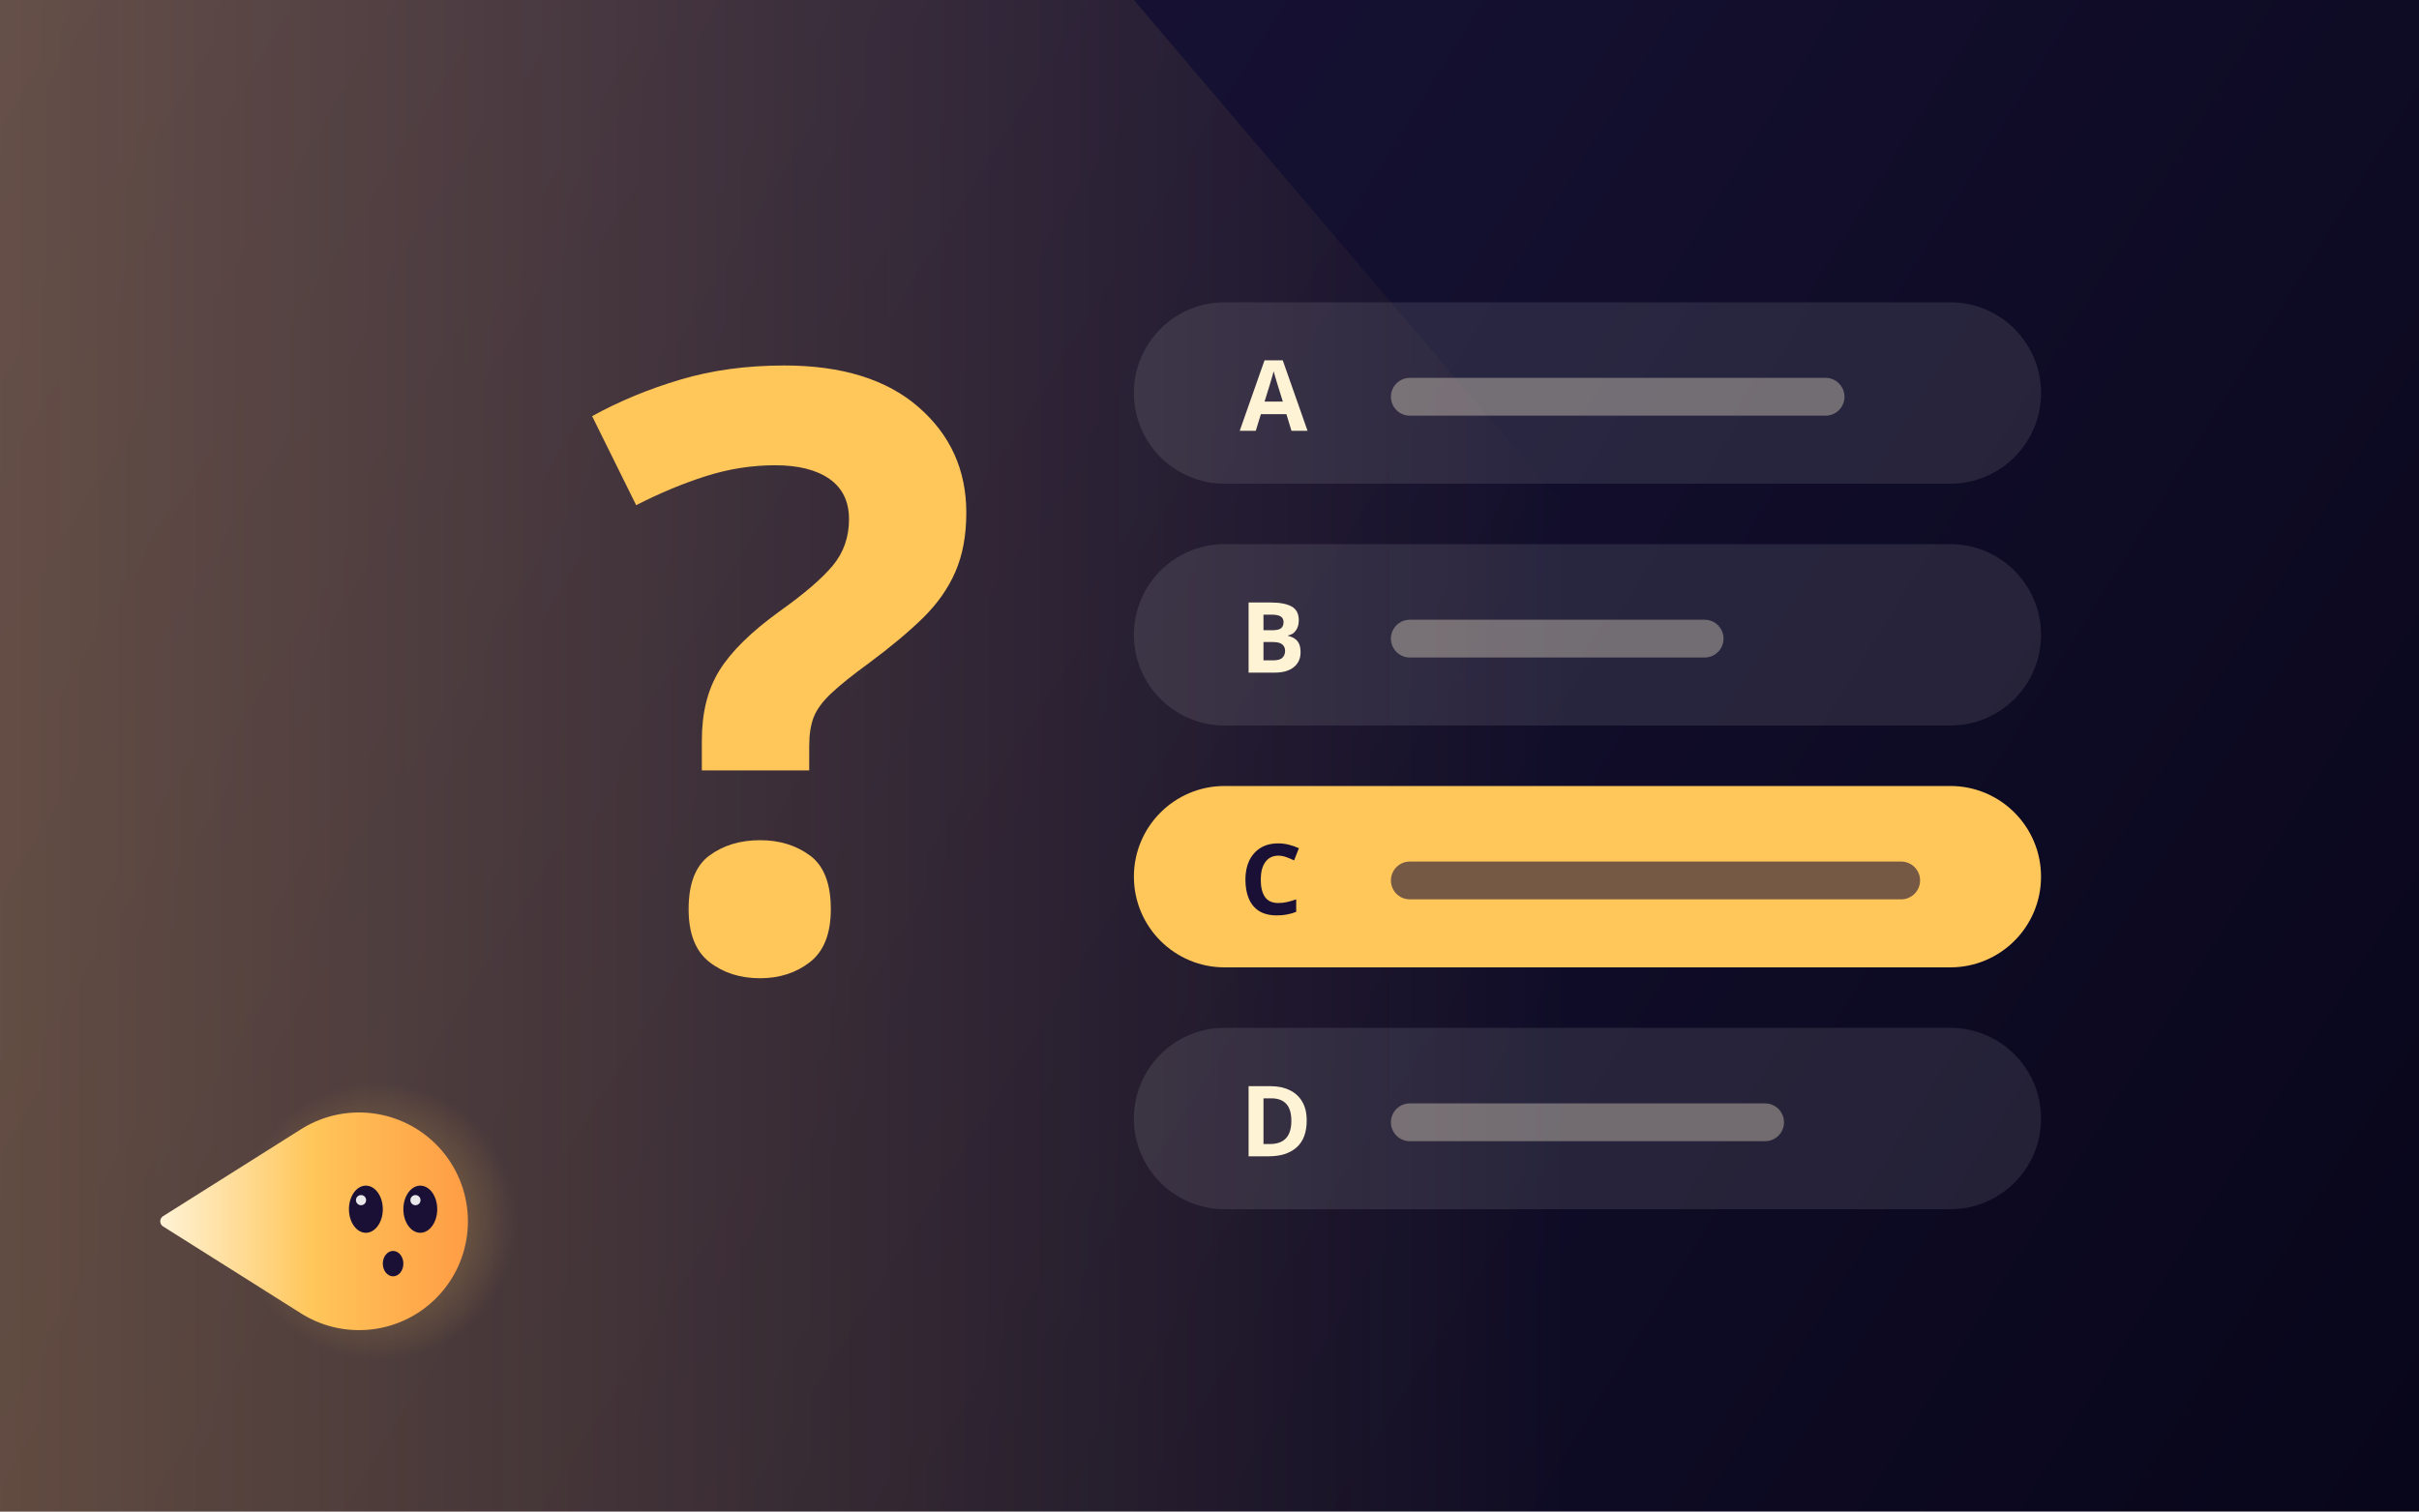
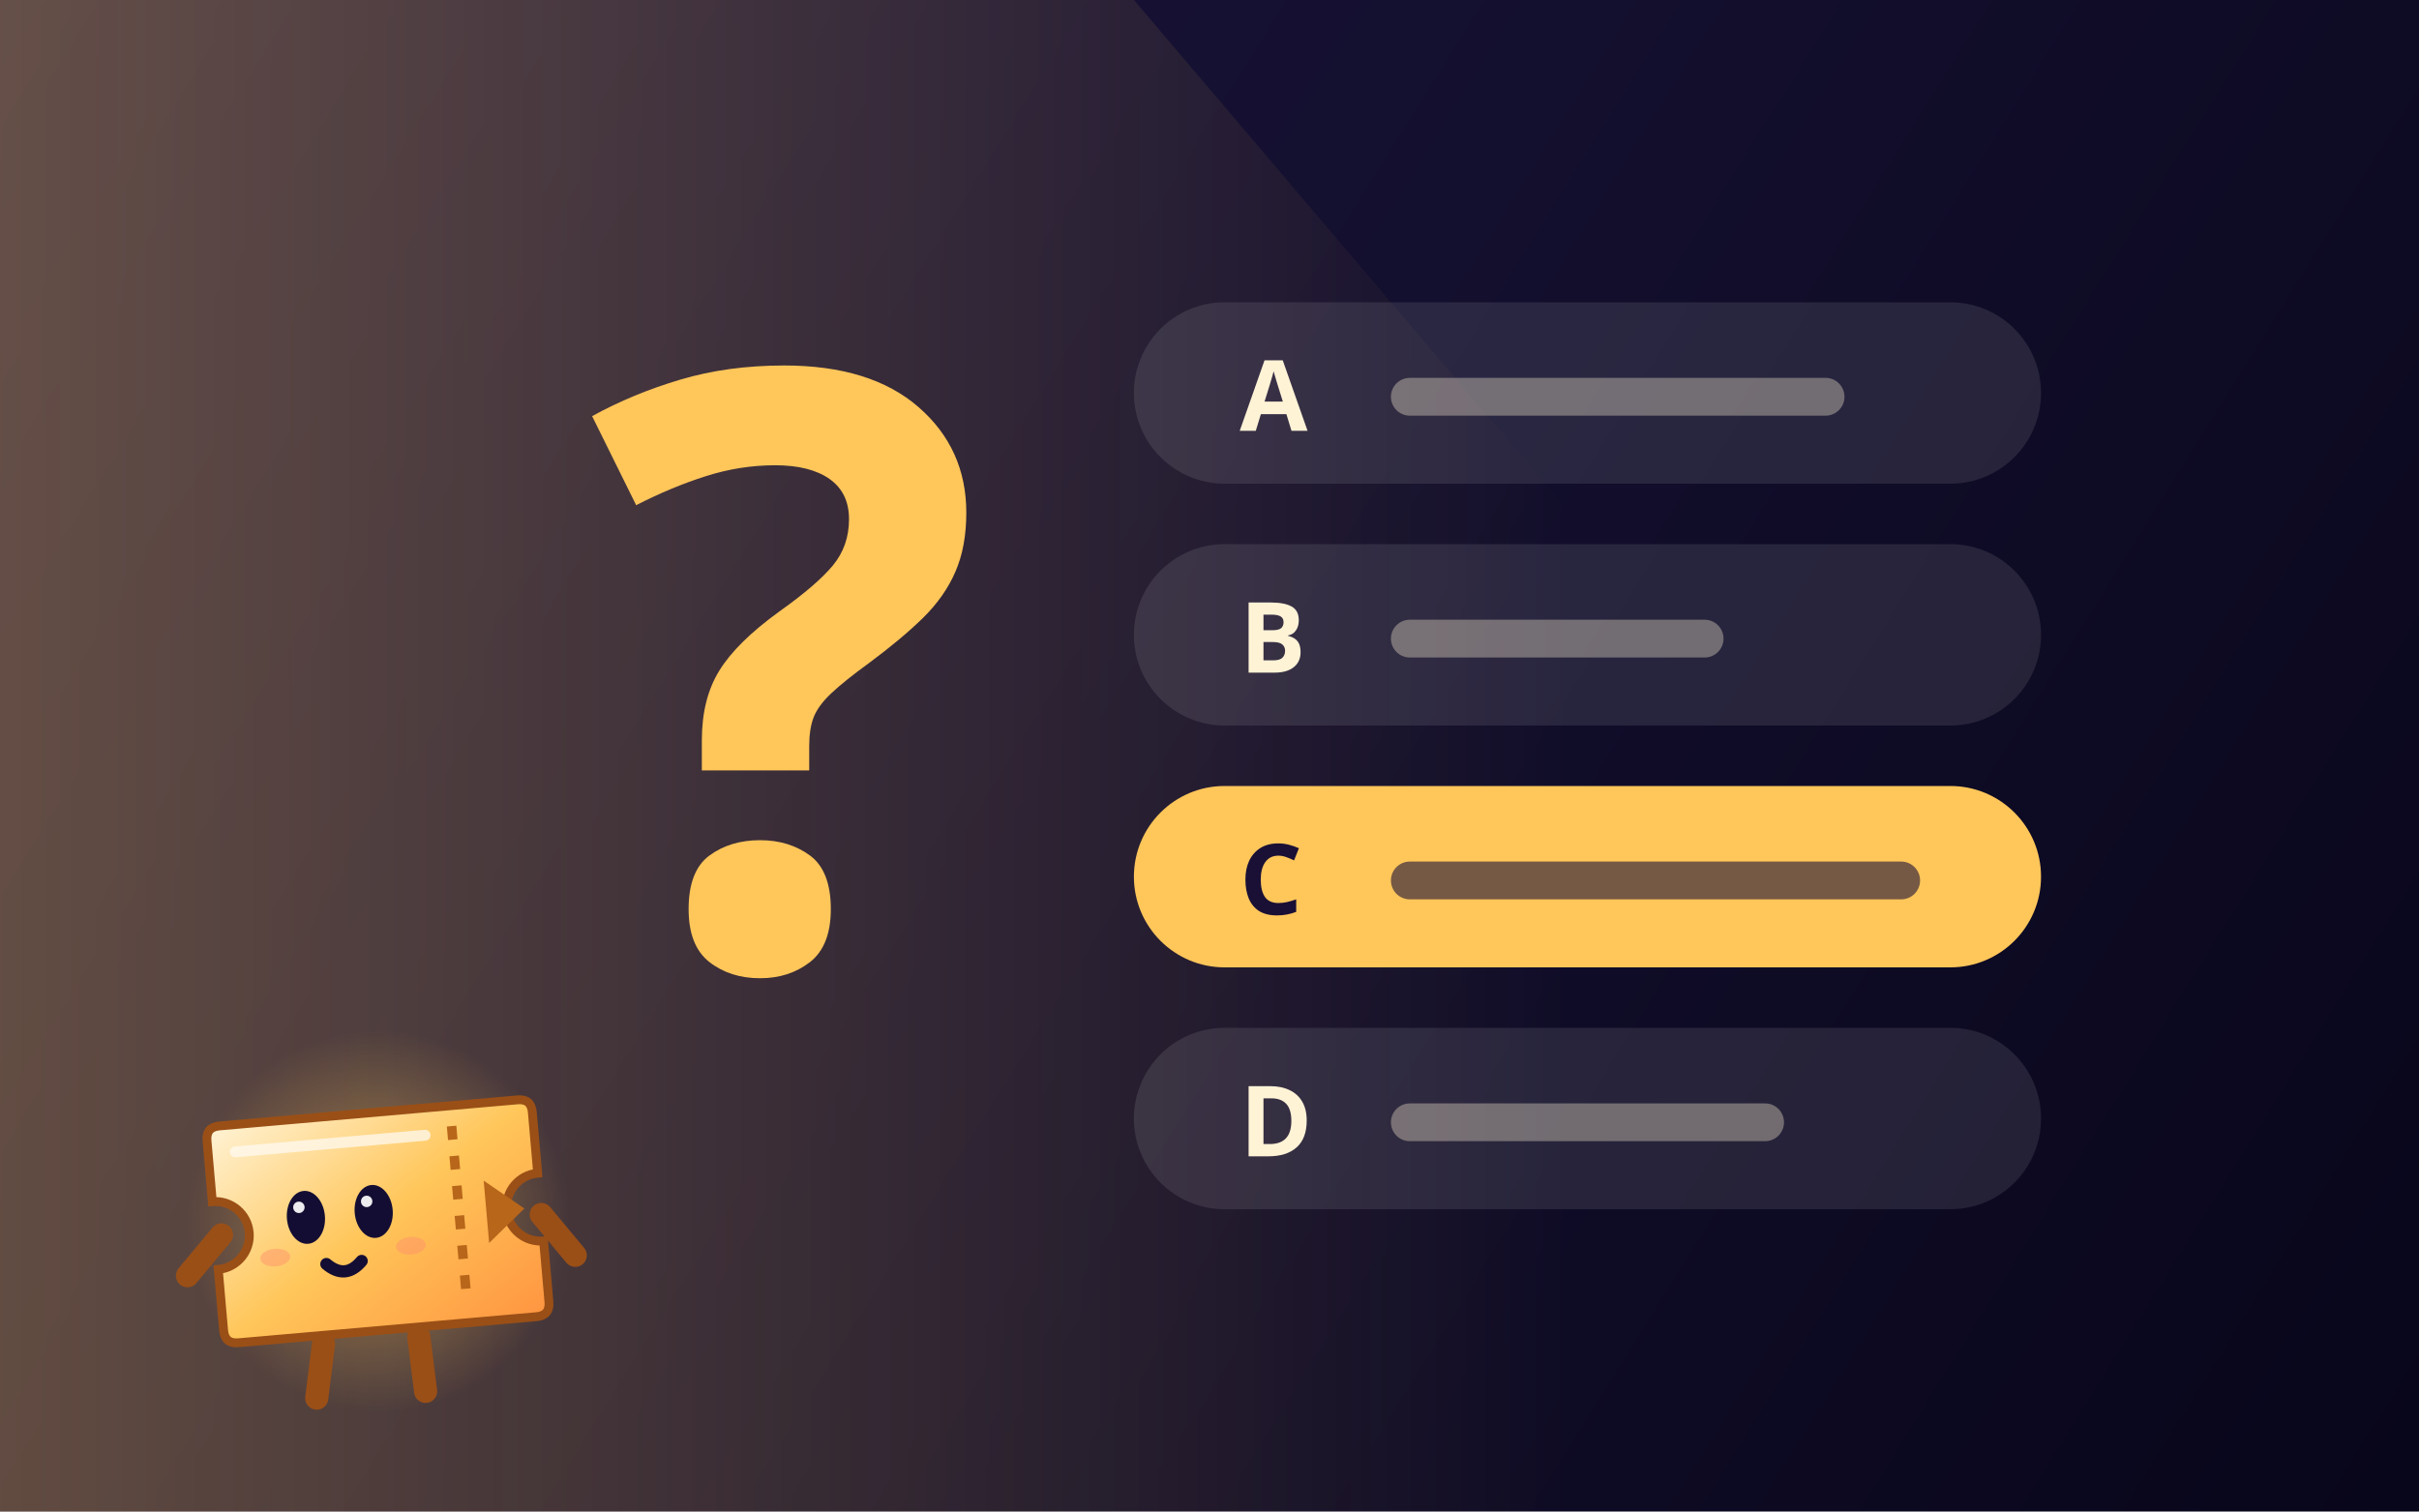
<svg xmlns="http://www.w3.org/2000/svg" viewBox="0 0 320 200" width="320" height="200">
  <defs>
    <linearGradient id="cqb" gradientUnits="userSpaceOnUse" x1="0" y1="0" x2="320" y2="200">
      <stop offset="0" stop-color="#1d1740" stop-opacity="1" />
      <stop offset="1" stop-color="#08061a" stop-opacity="1" />
    </linearGradient>
    <linearGradient id="cql" gradientUnits="userSpaceOnUse" x1="0" y1="0" x2="320" y2="0">
      <stop offset="0" stop-color="#ffc65a" stop-opacity="0.32" />
      <stop offset="0.65" stop-color="#ffc65a" stop-opacity="0" />
    </linearGradient>
  </defs>
  <rect width="320" height="200" fill="url(#cqb)" />
  <path d="M0 0 L150 0 L320 200 L0 200 Z" fill="url(#cql)" />
  <text x="78" y="128" font-family="Bricolage Grotesque, sans-serif" font-weight="800" font-size="110" fill="#ffc65a">?</text>
  <rect x="150" y="40" width="120" height="24" rx="12" fill="#ffffff" fill-opacity="0.1" />
  <text x="164" y="57" font-family="Bricolage Grotesque, sans-serif" font-weight="800" font-size="13" fill="#fff3d6">A</text>
  <rect x="184" y="50" width="60" height="5" rx="2.5" fill="#fff3d6" opacity="0.35" />
  <rect x="150" y="72" width="120" height="24" rx="12" fill="#ffffff" fill-opacity="0.1" />
  <text x="164" y="89" font-family="Bricolage Grotesque, sans-serif" font-weight="800" font-size="13" fill="#fff3d6">B</text>
  <rect x="184" y="82" width="44" height="5" rx="2.5" fill="#fff3d6" opacity="0.35" />
  <rect x="150" y="104" width="120" height="24" rx="12" fill="#ffc65a" fill-opacity="1" />
  <text x="164" y="121" font-family="Bricolage Grotesque, sans-serif" font-weight="800" font-size="13" fill="#1a1036">C</text>
  <rect x="184" y="114" width="70" height="5" rx="2.5" fill="#1a1036" opacity="0.6" />
  <rect x="150" y="136" width="120" height="24" rx="12" fill="#ffffff" fill-opacity="0.1" />
  <text x="164" y="153" font-family="Bricolage Grotesque, sans-serif" font-weight="800" font-size="13" fill="#fff3d6">D</text>
  <rect x="184" y="146" width="52" height="5" rx="2.5" fill="#fff3d6" opacity="0.35" />
-   <g transform="translate(18 136) scale(0.8)">
+   <svg x="21.2" y="132.8" width="57.6" height="57.6" viewBox="0 0 64 64">
    <defs>
-       <linearGradient id="pqf" gradientUnits="userSpaceOnUse" x1="4" y1="0" x2="60" y2="0">
-         <stop offset="0" stop-color="#fff3d6" stop-opacity="1" />
-         <stop offset="0.45" stop-color="#ffc65a" stop-opacity="1" />
-         <stop offset="1" stop-color="#ff9440" stop-opacity="1" />
+       <linearGradient id="cq-sd-gold" x1="0" y1="0" x2="1" y2="1">
+         <stop offset="0" stop-color="#fff3d6" />
+         <stop offset=".5" stop-color="#ffc65a" />
+         <stop offset="1" stop-color="#ff9440" />
      </linearGradient>
-       <radialGradient id="pqg" gradientUnits="userSpaceOnUse" cx="40" cy="32" r="23">
-         <stop offset="0" stop-color="#ffc65a" stop-opacity="0.45" />
+       <radialGradient id="cq-sd-glow">
+         <stop offset="0" stop-color="#ffc65a" stop-opacity=".5" />
        <stop offset="1" stop-color="#ffc65a" stop-opacity="0" />
      </radialGradient>
    </defs>
-     <circle cx="40" cy="32" r="23" fill="url(#pqg)" />
-     <path d="M5 32 L28 17.5 A17 17 0 1 1 28 46.5 Z" fill="url(#pqf)" stroke="url(#pqf)" stroke-width="2" stroke-linejoin="round" />
-     <ellipse cx="38" cy="30" rx="2.8" ry="3.9" fill="#1a1036" />
-     <circle cx="37.2" cy="28.5" r=".84" fill="#fff" opacity=".9" />
-     <ellipse cx="47" cy="30" rx="2.8" ry="3.9" fill="#1a1036" />
-     <circle cx="46.2" cy="28.5" r=".84" fill="#fff" opacity=".9" />
-     <ellipse cx="42.5" cy="39" rx="1.7" ry="2.1" fill="#1a1036" />
-   </g>
+     <circle cx="32" cy="32" r="28" fill="url(#cq-sd-glow)" />
+     <g transform="rotate(-5 32 32)">
+       <path d="M10 16 H54 Q56 16 56 18 V27 A5 5 0 0 0 56 37 V46 Q56 48 54 48 H10 Q8 48 8 46 V37 A5 5 0 0 0 8 27 V18 Q8 16 10 16Z" fill="url(#cq-sd-gold)" stroke="#9a4f16" stroke-width="1.3" />
+       <path d="M44 19 V45" stroke="#b8661a" stroke-width="1.4" stroke-dasharray="2 2.4" />
+       <path d="M48 27.4 L53.6 32 L48 36.6Z" fill="#b8661a" />
+       <path d="M12 20 H40" stroke="#fffaf0" stroke-width="1.6" opacity=".75" stroke-linecap="round" />
+       <ellipse cx="21.5" cy="30.5" rx="2.8" ry="3.9" fill="#140d33" />
+       <circle cx="20.60" cy="28.94" r="0.84" fill="#fff" opacity=".92" />
+       <ellipse cx="31.5" cy="30.5" rx="2.8" ry="3.9" fill="#140d33" />
+       <circle cx="30.60" cy="28.94" r="0.84" fill="#fff" opacity=".92" />
+       <path d="M23.9 37.6 Q26.5 40.2 29.1 37.6" stroke="#140d33" stroke-width="1.8" fill="none" stroke-linecap="round" />
+       <ellipse cx="16.5" cy="36" rx="2.2" ry="1.3" fill="#ff8f6a" opacity=".45" />
+       <ellipse cx="36.5" cy="36" rx="2.2" ry="1.3" fill="#ff8f6a" opacity=".45" />
+     </g>
+     <path d="M9 34 L4 40" stroke="#9a4f16" stroke-width="3.4" fill="none" stroke-linecap="round" stroke-linejoin="round" />
+     <path d="M56 31 L61 37" stroke="#9a4f16" stroke-width="3.4" fill="none" stroke-linecap="round" stroke-linejoin="round" />
+     <path d="M24 50 L23 58" stroke="#9a4f16" stroke-width="3.4" fill="none" stroke-linecap="round" stroke-linejoin="round" />
+     <path d="M38 49 L39 57" stroke="#9a4f16" stroke-width="3.4" fill="none" stroke-linecap="round" stroke-linejoin="round" />
+   </svg>
</svg>
